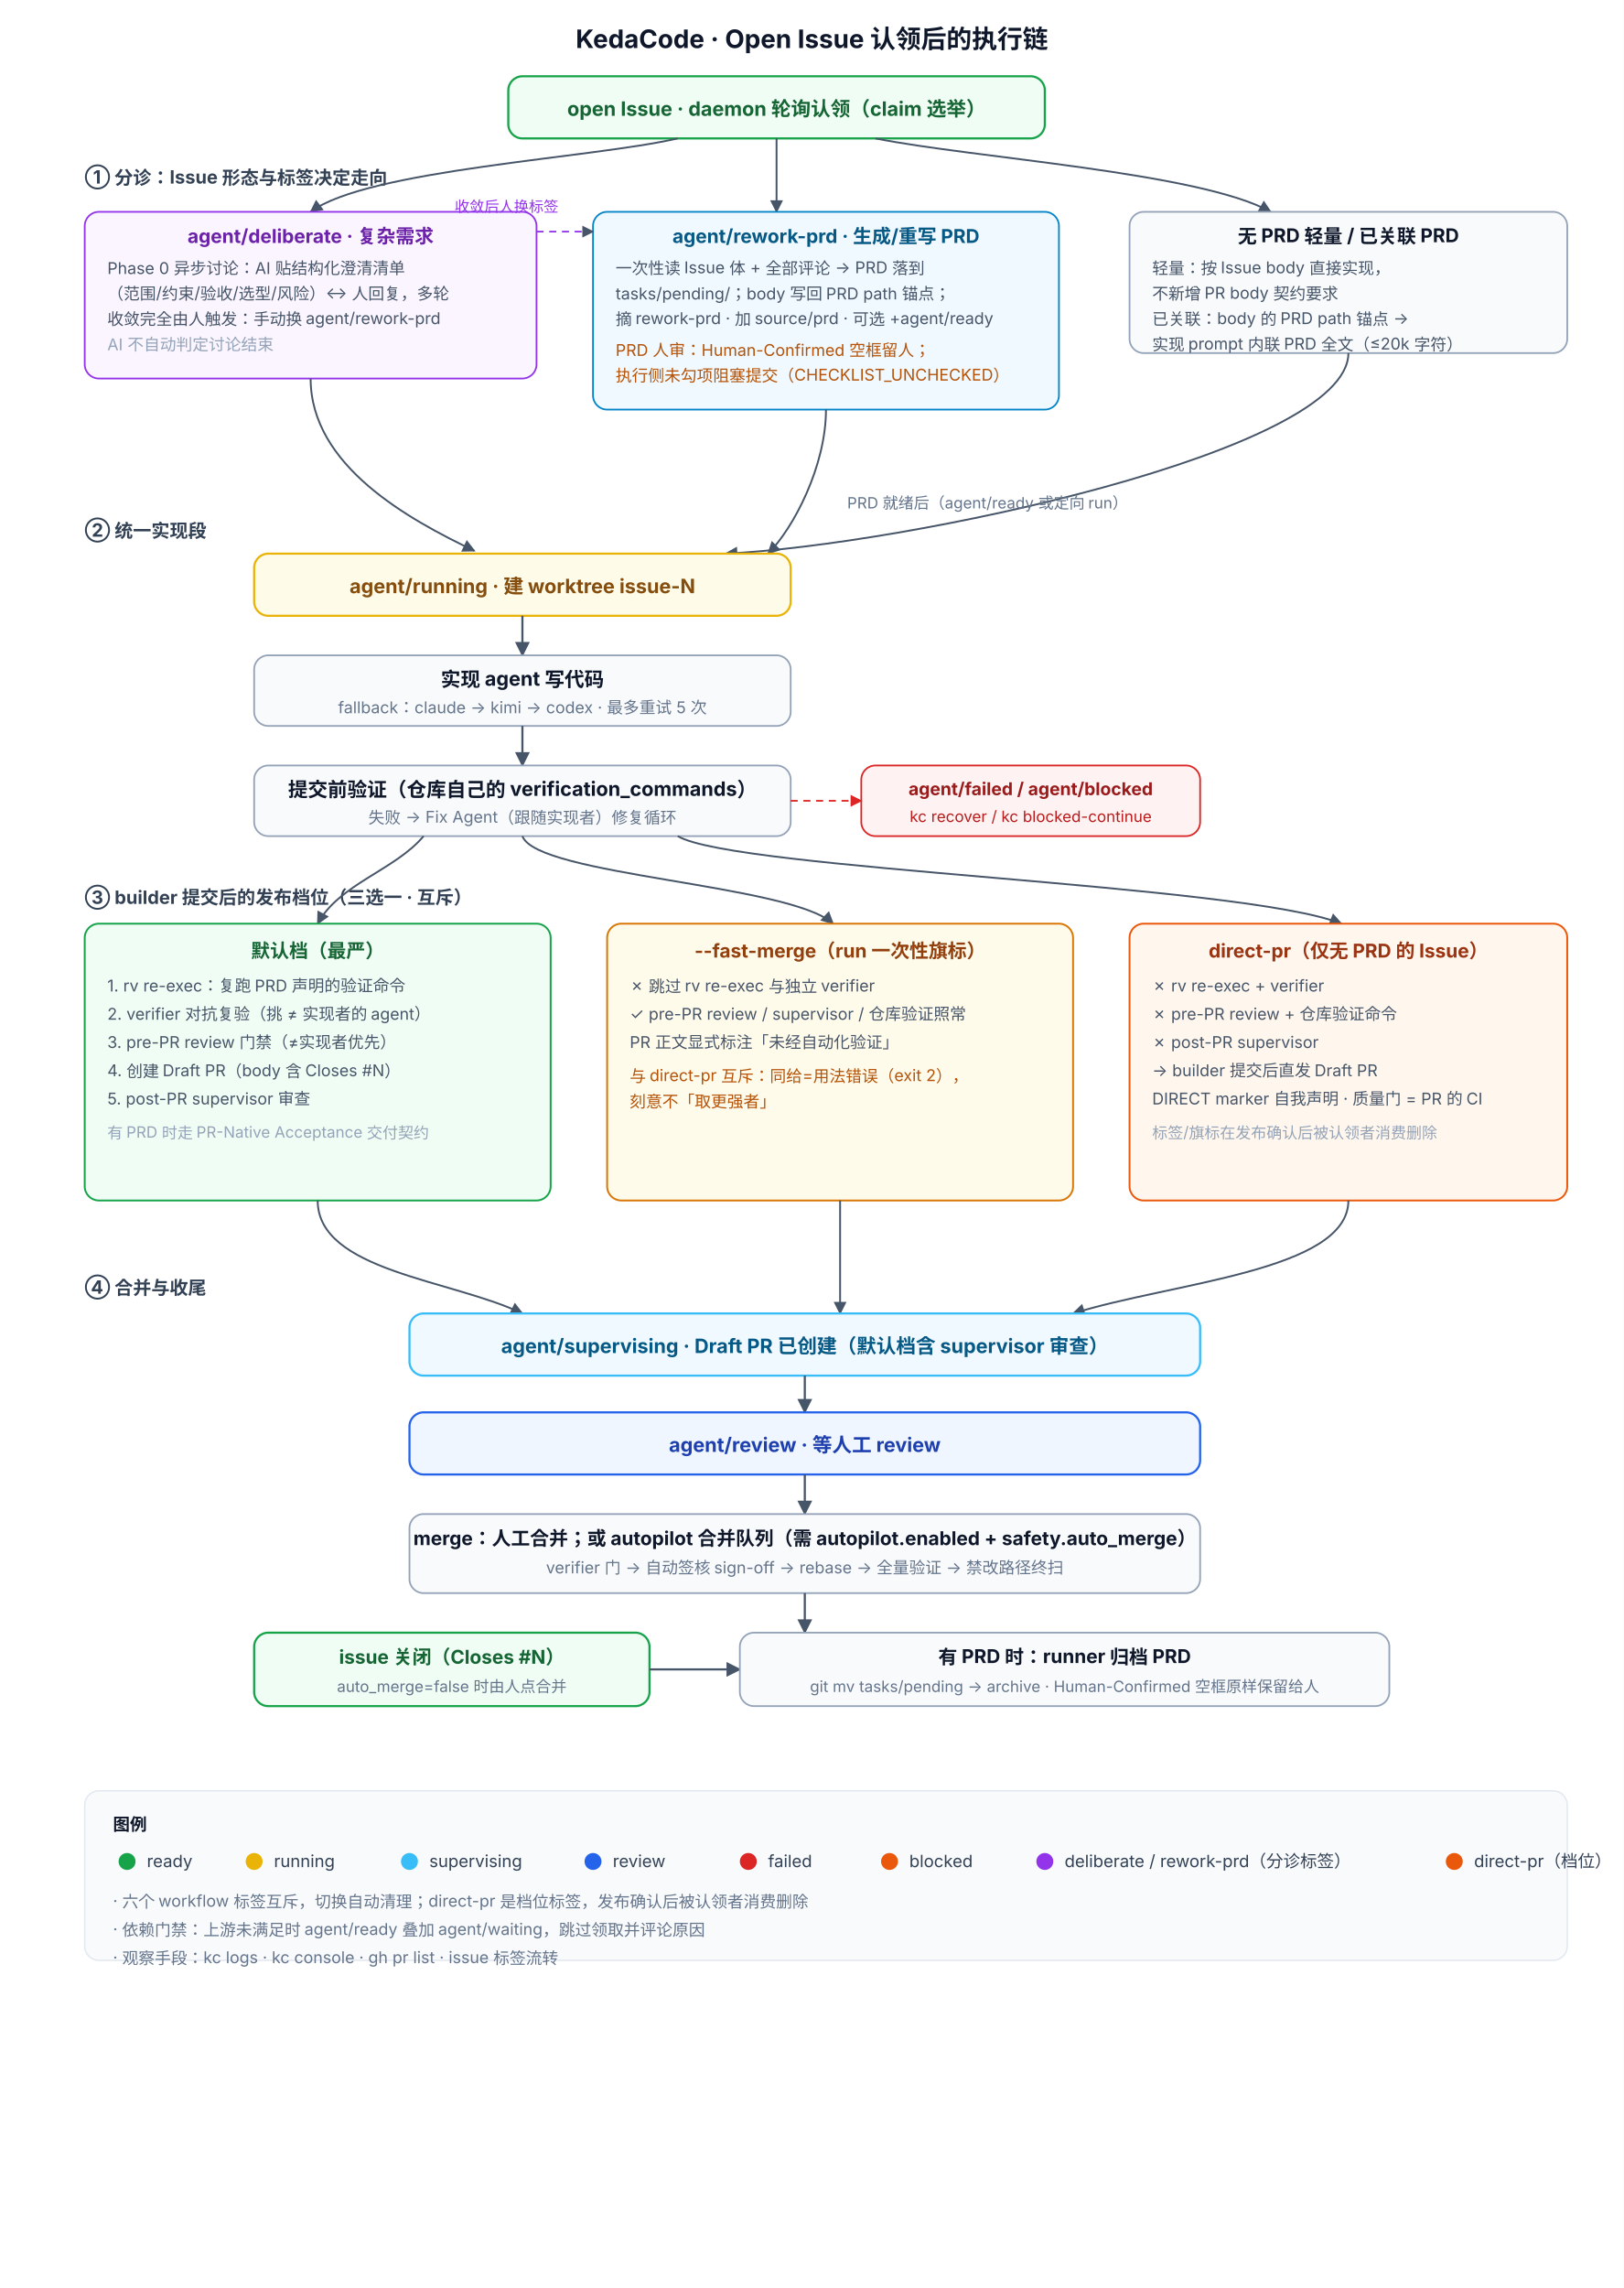
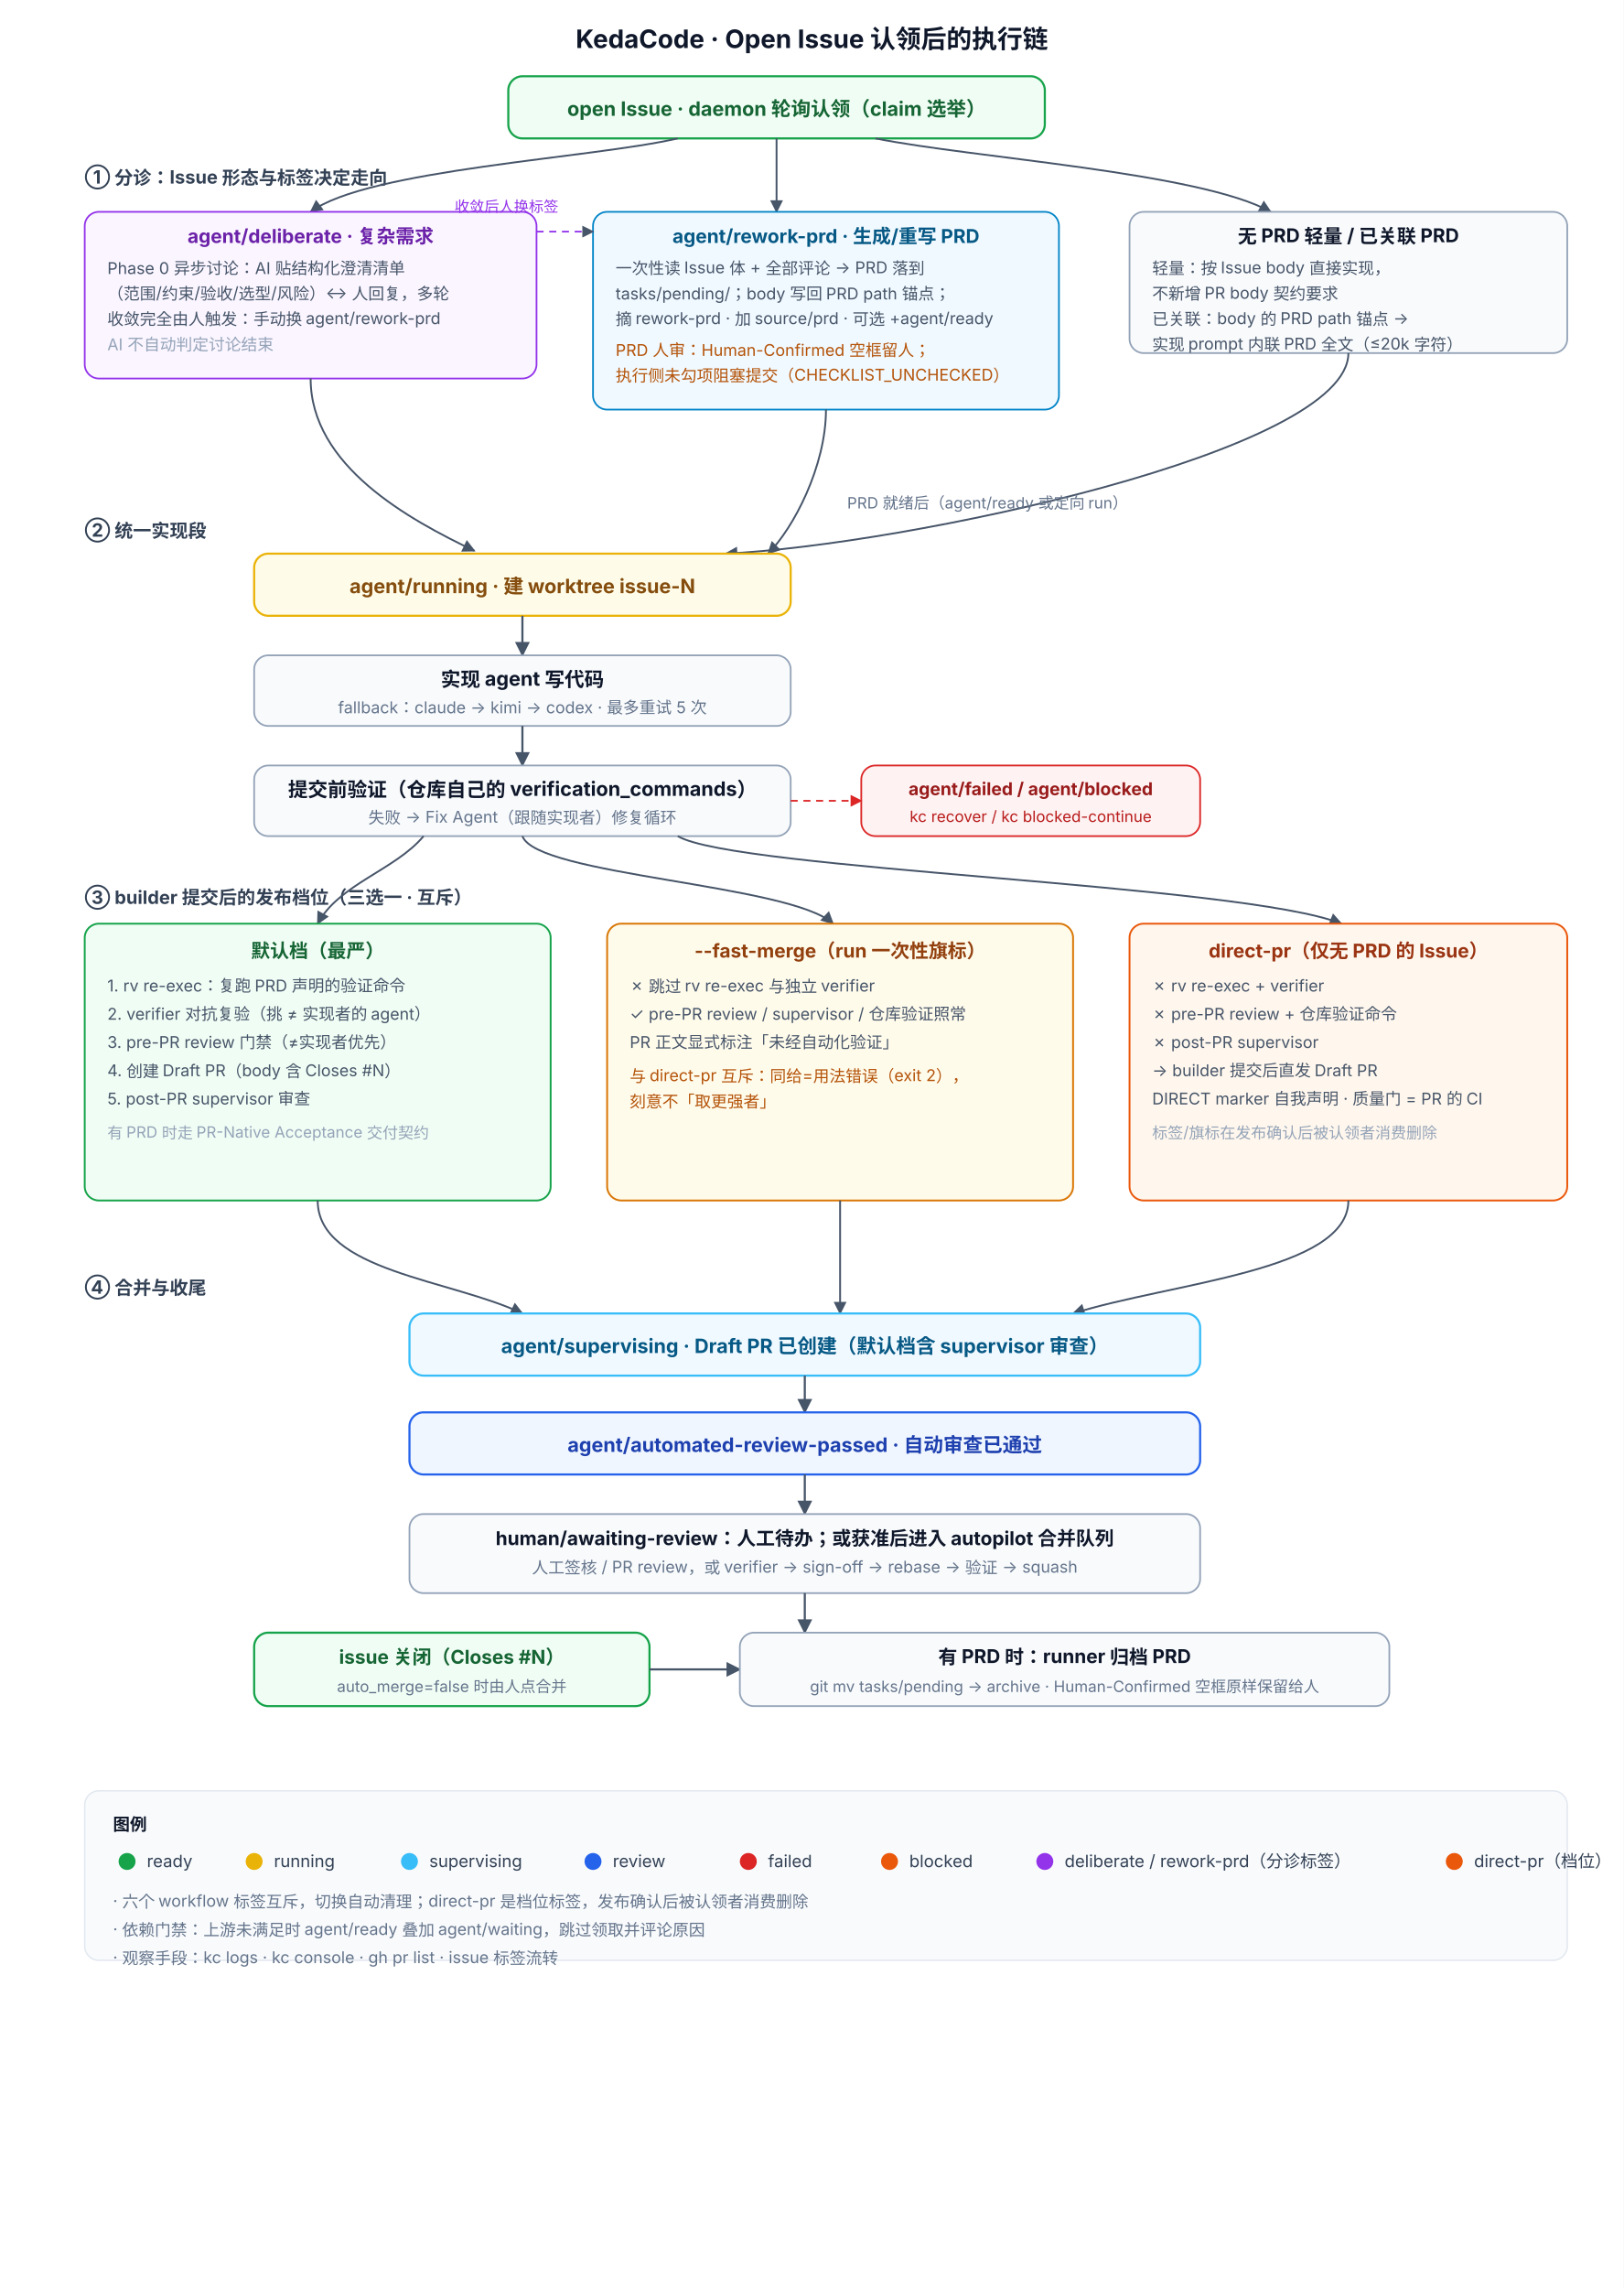
<svg xmlns="http://www.w3.org/2000/svg" width="1150" height="1620" viewBox="0 0 1150 1620" font-family="-apple-system,'PingFang SC','Microsoft YaHei',sans-serif">
  <defs>
    <marker id="arrow" viewBox="0 0 10 10" refX="9" refY="5" markerWidth="7" markerHeight="7" orient="auto-start-reverse">
      <path d="M0,0 L10,5 L0,10 z" fill="#475569" />
    </marker>
    <marker id="arrowred" viewBox="0 0 10 10" refX="9" refY="5" markerWidth="7" markerHeight="7" orient="auto-start-reverse">
      <path d="M0,0 L10,5 L0,10 z" fill="#dc2626" />
    </marker>
  </defs>
  <rect width="1150" height="1620" fill="#ffffff" />
  <text x="575" y="34" text-anchor="middle" font-size="18" font-weight="700" fill="#0f172a">KedaCode · Open Issue 认领后的执行链</text>
  <rect x="360" y="54" width="380" height="44" rx="10" fill="#f0fdf4" stroke="#16a34a" stroke-width="1.5" />
  <text x="550" y="82" text-anchor="middle" font-size="14" font-weight="650" fill="#166534">open Issue · daemon 轮询认领（claim 选举）</text>
  <text x="60" y="130" font-size="13" font-weight="700" fill="#334155">① 分诊：Issue 形态与标签决定走向</text>
  <path d="M480,98 C420,112 260,120 220,150" fill="none" stroke="#475569" stroke-width="1.3" marker-end="url(#arrow)" />
  <path d="M550,98 L550,150" fill="none" stroke="#475569" stroke-width="1.3" marker-end="url(#arrow)" />
  <path d="M620,98 C690,112 850,122 900,150" fill="none" stroke="#475569" stroke-width="1.3" marker-end="url(#arrow)" />
  <rect x="60" y="150" width="320" height="118" rx="10" fill="#faf5ff" stroke="#9333ea" stroke-width="1.2" />
  <text x="220" y="172" text-anchor="middle" font-size="13.5" font-weight="650" fill="#6b21a8">agent/deliberate · 复杂需求</text>
  <text x="76" y="194" font-size="11.5" fill="#475569">Phase 0 异步讨论：AI 贴结构化澄清清单</text>
  <text x="76" y="212" font-size="11.5" fill="#475569">（范围/约束/验收/选型/风险）↔ 人回复，多轮</text>
  <text x="76" y="230" font-size="11.5" fill="#475569">收敛完全由人触发：手动换 agent/rework-prd</text>
  <text x="76" y="248" font-size="11.5" fill="#94a3b8">AI 不自动判定讨论结束</text>
  <rect x="420" y="150" width="330" height="140" rx="10" fill="#f0f9ff" stroke="#0284c7" stroke-width="1.2" />
  <text x="585" y="172" text-anchor="middle" font-size="13.5" font-weight="650" fill="#075985">agent/rework-prd · 生成/重写 PRD</text>
  <text x="436" y="194" font-size="11.5" fill="#475569">一次性读 Issue 体 + 全部评论 → PRD 落到</text>
  <text x="436" y="212" font-size="11.5" fill="#475569">tasks/pending/；body 写回 PRD path 锚点；</text>
  <text x="436" y="230" font-size="11.5" fill="#475569">摘 rework-prd · 加 source/prd · 可选 +agent/ready</text>
  <text x="436" y="252" font-size="11.5" fill="#b45309">PRD 人审：Human-Confirmed 空框留人；</text>
  <text x="436" y="270" font-size="11.5" fill="#b45309">执行侧未勾项阻塞提交（CHECKLIST_UNCHECKED）</text>
  <rect x="800" y="150" width="310" height="100" rx="10" fill="#f8fafc" stroke="#94a3b8" stroke-width="1.2" />
  <text x="955" y="172" text-anchor="middle" font-size="13.5" font-weight="650" fill="#0f172a">无 PRD 轻量 / 已关联 PRD</text>
  <text x="816" y="194" font-size="11.5" fill="#475569">轻量：按 Issue body 直接实现，</text>
  <text x="816" y="212" font-size="11.5" fill="#475569">不新增 PR body 契约要求</text>
  <text x="816" y="230" font-size="11.5" fill="#475569">已关联：body 的 PRD path 锚点 →</text>
  <text x="816" y="248" font-size="11.5" fill="#475569">实现 prompt 内联 PRD 全文（≤20k 字符）</text>
  <path d="M220,268 C220,330 290,368 336,390" fill="none" stroke="#475569" stroke-width="1.3" marker-end="url(#arrow)" />
  <path d="M585,290 C585,330 562,374 544,392" fill="none" stroke="#475569" stroke-width="1.3" marker-end="url(#arrow)" />
  <path d="M955,250 C955,320 640,386 514,392" fill="none" stroke="#475569" stroke-width="1.3" marker-end="url(#arrow)" />
  <text x="600" y="360" font-size="11" fill="#64748b">PRD 就绪后（agent/ready 或定向 run）</text>
  <path d="M380,164 L420,164" fill="none" stroke="#9333ea" stroke-width="1.2" stroke-dasharray="5 4" marker-end="url(#arrow)" />
  <text x="322" y="150" font-size="10.5" fill="#9333ea">收敛后人换标签</text>
  <text x="60" y="380" font-size="13" font-weight="700" fill="#334155">② 统一实现段</text>
  <rect x="180" y="392" width="380" height="44" rx="10" fill="#fefce8" stroke="#eab308" stroke-width="1.5" />
  <text x="370" y="420" text-anchor="middle" font-size="14" font-weight="650" fill="#854d0e">agent/running · 建 worktree issue-N</text>
  <line x1="370" y1="436" x2="370" y2="464" stroke="#475569" stroke-width="1.5" marker-end="url(#arrow)" />
  <rect x="180" y="464" width="380" height="50" rx="10" fill="#f8fafc" stroke="#94a3b8" stroke-width="1.2" />
  <text x="370" y="486" text-anchor="middle" font-size="14" font-weight="650" fill="#0f172a">实现 agent 写代码</text>
  <text x="370" y="505" text-anchor="middle" font-size="11.5" fill="#64748b">fallback：claude → kimi → codex · 最多重试 5 次</text>
  <line x1="370" y1="514" x2="370" y2="542" stroke="#475569" stroke-width="1.5" marker-end="url(#arrow)" />
  <rect x="180" y="542" width="380" height="50" rx="10" fill="#f8fafc" stroke="#94a3b8" stroke-width="1.2" />
  <text x="370" y="564" text-anchor="middle" font-size="14" font-weight="650" fill="#0f172a">提交前验证（仓库自己的 verification_commands）</text>
  <text x="370" y="583" text-anchor="middle" font-size="11.5" fill="#64748b">失败 → Fix Agent（跟随实现者）修复循环</text>
  <rect x="610" y="542" width="240" height="50" rx="10" fill="#fef2f2" stroke="#dc2626" stroke-width="1.2" />
  <text x="730" y="563" text-anchor="middle" font-size="12.5" font-weight="650" fill="#991b1b">agent/failed / agent/blocked</text>
  <text x="730" y="582" text-anchor="middle" font-size="11" fill="#b91c1c">kc recover / kc blocked-continue</text>
  <path d="M560,567 L610,567" fill="none" stroke="#dc2626" stroke-width="1.2" stroke-dasharray="5 4" marker-end="url(#arrowred)" />
  <text x="60" y="640" font-size="13" font-weight="700" fill="#334155">③ builder 提交后的发布档位（三选一 · 互斥）</text>
  <path d="M300,592 C280,616 240,626 225,654" fill="none" stroke="#475569" stroke-width="1.3" marker-end="url(#arrow)" />
  <path d="M370,592 C380,620 560,626 590,654" fill="none" stroke="#475569" stroke-width="1.3" marker-end="url(#arrow)" />
  <path d="M480,592 C520,616 880,626 950,654" fill="none" stroke="#475569" stroke-width="1.3" marker-end="url(#arrow)" />
  <rect x="60" y="654" width="330" height="196" rx="10" fill="#f0fdf4" stroke="#16a34a" stroke-width="1.3" />
  <text x="225" y="678" text-anchor="middle" font-size="13.5" font-weight="700" fill="#166534">默认档（最严）</text>
  <text x="76" y="702" font-size="11.5" fill="#475569">1. rv re-exec：复跑 PRD 声明的验证命令</text>
  <text x="76" y="722" font-size="11.5" fill="#475569">2. verifier 对抗复验（挑 ≠ 实现者的 agent）</text>
  <text x="76" y="742" font-size="11.5" fill="#475569">3. pre-PR review 门禁（≠实现者优先）</text>
  <text x="76" y="762" font-size="11.5" fill="#475569">4. 创建 Draft PR（body 含 Closes #N）</text>
  <text x="76" y="782" font-size="11.5" fill="#475569">5. post-PR supervisor 审查</text>
  <text x="76" y="806" font-size="11" fill="#94a3b8">有 PRD 时走 PR-Native Acceptance 交付契约</text>
  <rect x="430" y="654" width="330" height="196" rx="10" fill="#fffbeb" stroke="#d97706" stroke-width="1.3" />
  <text x="595" y="678" text-anchor="middle" font-size="13.5" font-weight="700" fill="#92400e">--fast-merge（run 一次性旗标）</text>
  <text x="446" y="702" font-size="11.5" fill="#475569">✗ 跳过 rv re-exec 与独立 verifier</text>
  <text x="446" y="722" font-size="11.5" fill="#475569">✓ pre-PR review / supervisor / 仓库验证照常</text>
  <text x="446" y="742" font-size="11.5" fill="#475569">PR 正文显式标注「未经自动化验证」</text>
  <text x="446" y="766" font-size="11.5" fill="#b45309">与 direct-pr 互斥：同给=用法错误（exit 2），</text>
  <text x="446" y="784" font-size="11.5" fill="#b45309">刻意不「取更强者」</text>
  <rect x="800" y="654" width="310" height="196" rx="10" fill="#fff7ed" stroke="#ea580c" stroke-width="1.3" />
  <text x="955" y="678" text-anchor="middle" font-size="13.5" font-weight="700" fill="#9a3412">direct-pr（仅无 PRD 的 Issue）</text>
  <text x="816" y="702" font-size="11.5" fill="#475569">✗ rv re-exec + verifier</text>
  <text x="816" y="722" font-size="11.5" fill="#475569">✗ pre-PR review + 仓库验证命令</text>
  <text x="816" y="742" font-size="11.5" fill="#475569">✗ post-PR supervisor</text>
  <text x="816" y="762" font-size="11.5" fill="#475569">→ builder 提交后直发 Draft PR</text>
  <text x="816" y="782" font-size="11.5" fill="#475569">DIRECT marker 自我声明 · 质量门 = PR 的 CI</text>
  <text x="816" y="806" font-size="11" fill="#94a3b8">标签/旗标在发布确认后被认领者消费删除</text>
  <path d="M225,850 C225,900 320,906 370,930" fill="none" stroke="#475569" stroke-width="1.3" marker-end="url(#arrow)" />
  <path d="M595,850 L595,930" fill="none" stroke="#475569" stroke-width="1.3" marker-end="url(#arrow)" />
  <path d="M955,850 C955,900 830,908 760,930" fill="none" stroke="#475569" stroke-width="1.3" marker-end="url(#arrow)" />
  <text x="60" y="916" font-size="13" font-weight="700" fill="#334155">④ 合并与收尾</text>
  <rect x="290" y="930" width="560" height="44" rx="10" fill="#f0f9ff" stroke="#38bdf8" stroke-width="1.5" />
  <text x="570" y="958" text-anchor="middle" font-size="14" font-weight="650" fill="#075985">agent/supervising · Draft PR 已创建（默认档含 supervisor 审查）</text>
  <line x1="570" y1="974" x2="570" y2="1000" stroke="#475569" stroke-width="1.5" marker-end="url(#arrow)" />
  <rect x="290" y="1000" width="560" height="44" rx="10" fill="#eff6ff" stroke="#2563eb" stroke-width="1.5" />
-   <text x="570" y="1028" text-anchor="middle" font-size="14" font-weight="650" fill="#1e40af">agent/review · 等人工 review</text>
+   <text x="570" y="1028" text-anchor="middle" font-size="14" font-weight="650" fill="#1e40af">agent/automated-review-passed · 自动审查已通过</text>
  <line x1="570" y1="1044" x2="570" y2="1072" stroke="#475569" stroke-width="1.5" marker-end="url(#arrow)" />
  <rect x="290" y="1072" width="560" height="56" rx="10" fill="#f8fafc" stroke="#94a3b8" stroke-width="1.2" />
-   <text x="570" y="1094" text-anchor="middle" font-size="13.5" font-weight="650" fill="#0f172a">merge：人工合并；或 autopilot 合并队列（需 autopilot.enabled + safety.auto_merge）</text>
-   <text x="570" y="1114" text-anchor="middle" font-size="11.5" fill="#64748b">verifier 门 → 自动签核 sign-off → rebase → 全量验证 → 禁改路径终扫</text>
+   <text x="570" y="1094" text-anchor="middle" font-size="13.5" font-weight="650" fill="#0f172a">human/awaiting-review：人工待办；或获准后进入 autopilot 合并队列</text>
+   <text x="570" y="1114" text-anchor="middle" font-size="11.5" fill="#64748b">人工签核 / PR review，或 verifier → sign-off → rebase → 验证 → squash</text>
  <line x1="570" y1="1128" x2="570" y2="1156" stroke="#475569" stroke-width="1.5" marker-end="url(#arrow)" />
  <rect x="180" y="1156" width="280" height="52" rx="10" fill="#f0fdf4" stroke="#16a34a" stroke-width="1.5" />
  <text x="320" y="1178" text-anchor="middle" font-size="13.5" font-weight="650" fill="#166534">issue 关闭（Closes #N）</text>
  <text x="320" y="1198" text-anchor="middle" font-size="11" fill="#64748b">auto_merge=false 时由人点合并</text>
  <line x1="460" y1="1182" x2="524" y2="1182" stroke="#475569" stroke-width="1.5" marker-end="url(#arrow)" />
  <rect x="524" y="1156" width="460" height="52" rx="10" fill="#f8fafc" stroke="#94a3b8" stroke-width="1.2" />
  <text x="754" y="1178" text-anchor="middle" font-size="13.5" font-weight="650" fill="#0f172a">有 PRD 时：runner 归档 PRD</text>
  <text x="754" y="1198" text-anchor="middle" font-size="11" fill="#64748b">git mv tasks/pending → archive · Human-Confirmed 空框原样保留给人</text>
  <rect x="60" y="1268" width="1050" height="120" rx="10" fill="#f8fafc" stroke="#e2e8f0" />
  <text x="80" y="1296" font-size="12" font-weight="650" fill="#0f172a">图例</text>
  <circle cx="90" cy="1318" r="6" fill="#16a34a" />
  <text x="104" y="1322" font-size="12" fill="#334155">ready</text>
  <circle cx="180" cy="1318" r="6" fill="#eab308" />
  <text x="194" y="1322" font-size="12" fill="#334155">running</text>
  <circle cx="290" cy="1318" r="6" fill="#38bdf8" />
  <text x="304" y="1322" font-size="12" fill="#334155">supervising</text>
  <circle cx="420" cy="1318" r="6" fill="#2563eb" />
  <text x="434" y="1322" font-size="12" fill="#334155">review</text>
  <circle cx="530" cy="1318" r="6" fill="#dc2626" />
  <text x="544" y="1322" font-size="12" fill="#334155">failed</text>
  <circle cx="630" cy="1318" r="6" fill="#ea580c" />
  <text x="644" y="1322" font-size="12" fill="#334155">blocked</text>
  <circle cx="740" cy="1318" r="6" fill="#9333ea" />
  <text x="754" y="1322" font-size="12" fill="#334155">deliberate / rework-prd（分诊标签）</text>
  <circle cx="1030" cy="1318" r="6" fill="#ea580c" />
  <text x="1044" y="1322" font-size="12" fill="#334155">direct-pr（档位）</text>
  <text x="80" y="1350" font-size="11.5" fill="#64748b">· 六个 workflow 标签互斥，切换自动清理；direct-pr 是档位标签，发布确认后被认领者消费删除</text>
  <text x="80" y="1370" font-size="11.5" fill="#64748b">· 依赖门禁：上游未满足时 agent/ready 叠加 agent/waiting，跳过领取并评论原因</text>
  <text x="80" y="1390" font-size="11.5" fill="#64748b">· 观察手段：kc logs · kc console · gh pr list · issue 标签流转</text>
</svg>
